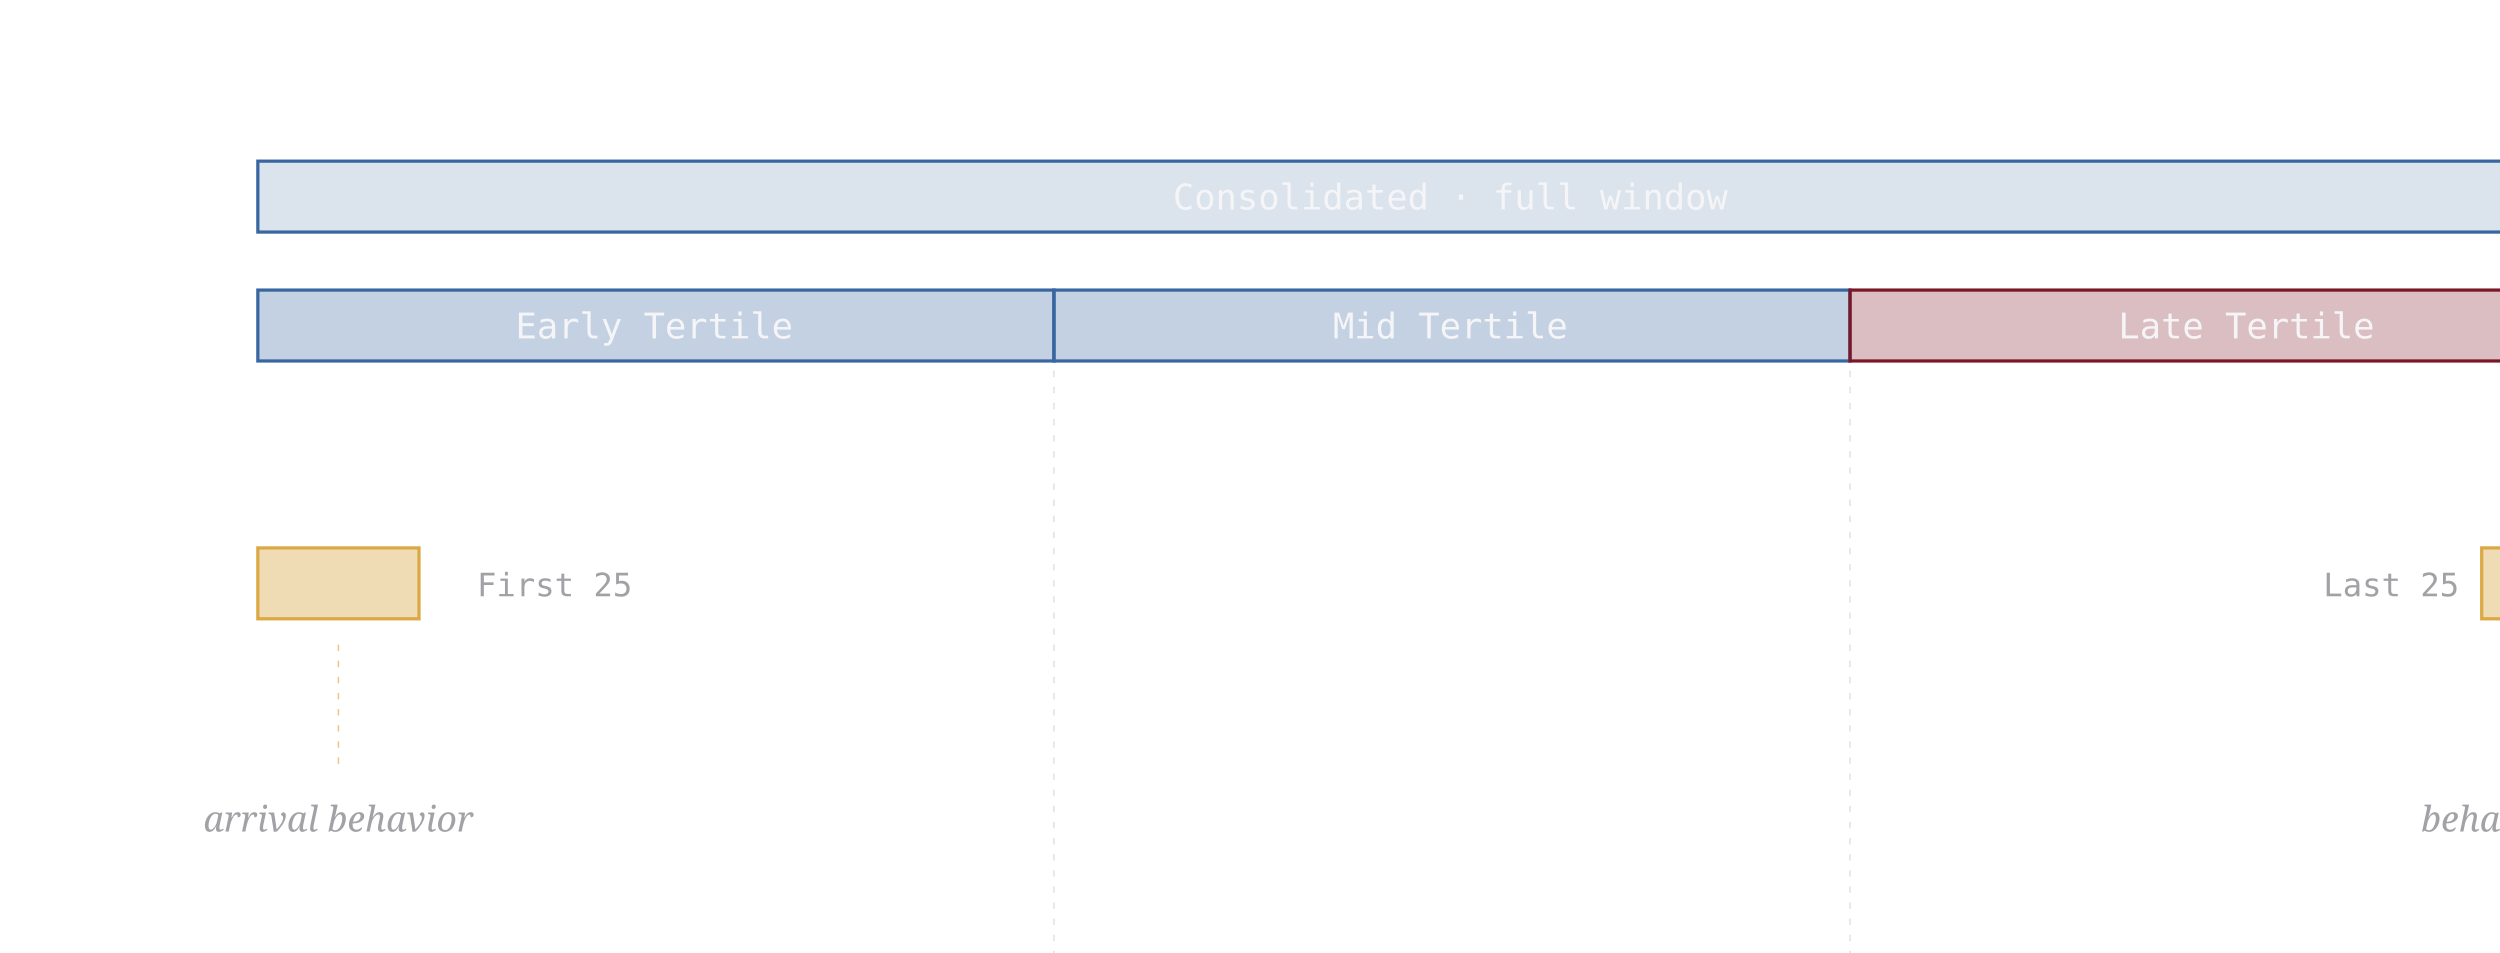
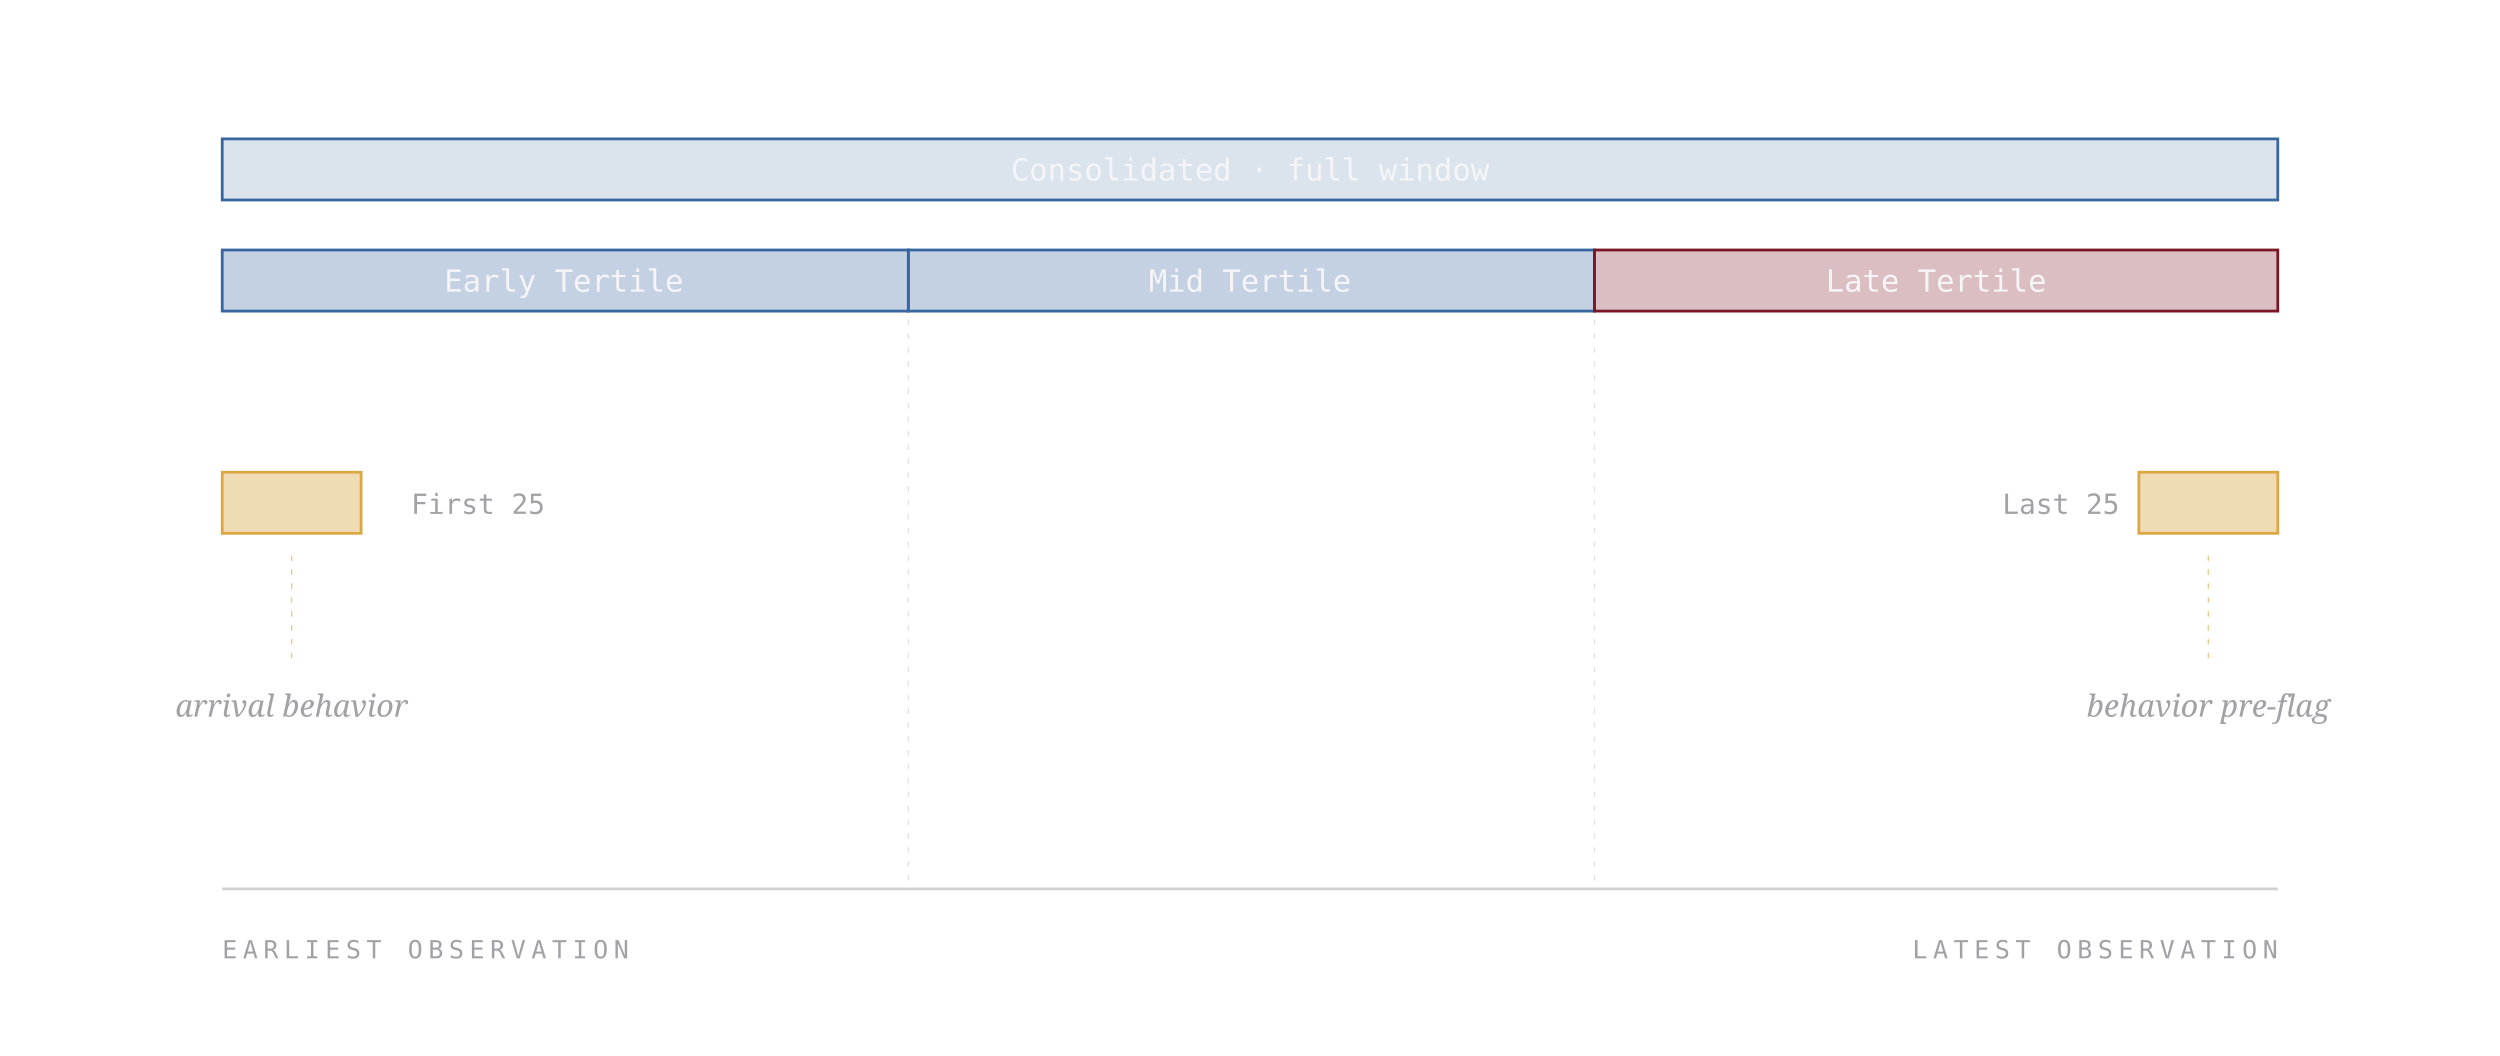
- <svg xmlns="http://www.w3.org/2000/svg" height="auto" style="max-width: 900px;" viewbox="0 0 900 380" width="100%">
+ <svg xmlns="http://www.w3.org/2000/svg" height="auto" style="max-width: 900px;" viewBox="0 0 900 380" width="100%">
  <line opacity="0.5" stroke="#A1A1A6" stroke-width="1" x1="80" x2="820" y1="320" y2="320" />
  <text fill="#A1A1A6" font-family="'JetBrains Mono', monospace" font-size="9" letter-spacing="2" x="80" y="345">EARLIEST OBSERVATION</text>
  <text fill="#A1A1A6" font-family="'JetBrains Mono', monospace" font-size="9" letter-spacing="2" text-anchor="end" x="820" y="345">LATEST OBSERVATION</text>
  <rect fill="#3866A0" fill-opacity="0.18" height="22" stroke="#3866A0" stroke-width="1" width="740" x="80" y="50" />
  <text fill="#F5F5F7" font-family="'JetBrains Mono', monospace" font-size="11" text-anchor="middle" x="450" y="65">Consolidated  ·  full window</text>
  <rect fill="#3866A0" fill-opacity="0.30" height="22" stroke="#3866A0" stroke-width="1" width="247" x="80" y="90" />
  <text fill="#F5F5F7" font-family="'JetBrains Mono', monospace" font-size="11" text-anchor="middle" x="203" y="105">Early Tertile</text>
  <rect fill="#3866A0" fill-opacity="0.30" height="22" stroke="#3866A0" stroke-width="1" width="247" x="327" y="90" />
  <text fill="#F5F5F7" font-family="'JetBrains Mono', monospace" font-size="11" text-anchor="middle" x="450" y="105">Mid Tertile</text>
  <rect fill="#7A1626" fill-opacity="0.28" height="22" stroke="#7A1626" stroke-width="1" width="246" x="574" y="90" />
  <text fill="#F5F5F7" font-family="'JetBrains Mono', monospace" font-size="11" text-anchor="middle" x="697" y="105">Late Tertile</text>
  <rect fill="#DBA844" fill-opacity="0.4" height="22" stroke="#DBA844" stroke-width="1" width="50" x="80" y="170" />
  <text fill="#A1A1A6" font-family="'JetBrains Mono', monospace" font-size="10" x="148" y="185">First 25</text>
  <rect fill="#DBA844" fill-opacity="0.4" height="22" stroke="#DBA844" stroke-width="1" width="50" x="770" y="170" />
  <text fill="#A1A1A6" font-family="'JetBrains Mono', monospace" font-size="10" text-anchor="end" x="763" y="185">Last 25</text>
  <line opacity="0.6" stroke="#DBA844" stroke-dasharray="2 3" stroke-width="0.5" x1="105" x2="105" y1="200" y2="240" />
  <line opacity="0.6" stroke="#DBA844" stroke-dasharray="2 3" stroke-width="0.5" x1="795" x2="795" y1="200" y2="240" />
  <text fill="#A1A1A6" font-family="'Lora', serif" font-size="11" font-style="italic" text-anchor="middle" x="105" y="258">arrival behavior</text>
  <text fill="#A1A1A6" font-family="'Lora', serif" font-size="11" font-style="italic" text-anchor="middle" x="795" y="258">behavior pre-flag</text>
  <line opacity="0.3" stroke="#A1A1A6" stroke-dasharray="2 3" stroke-width="0.5" x1="327" x2="327" y1="115" y2="320" />
  <line opacity="0.3" stroke="#A1A1A6" stroke-dasharray="2 3" stroke-width="0.5" x1="574" x2="574" y1="115" y2="320" />
</svg>
